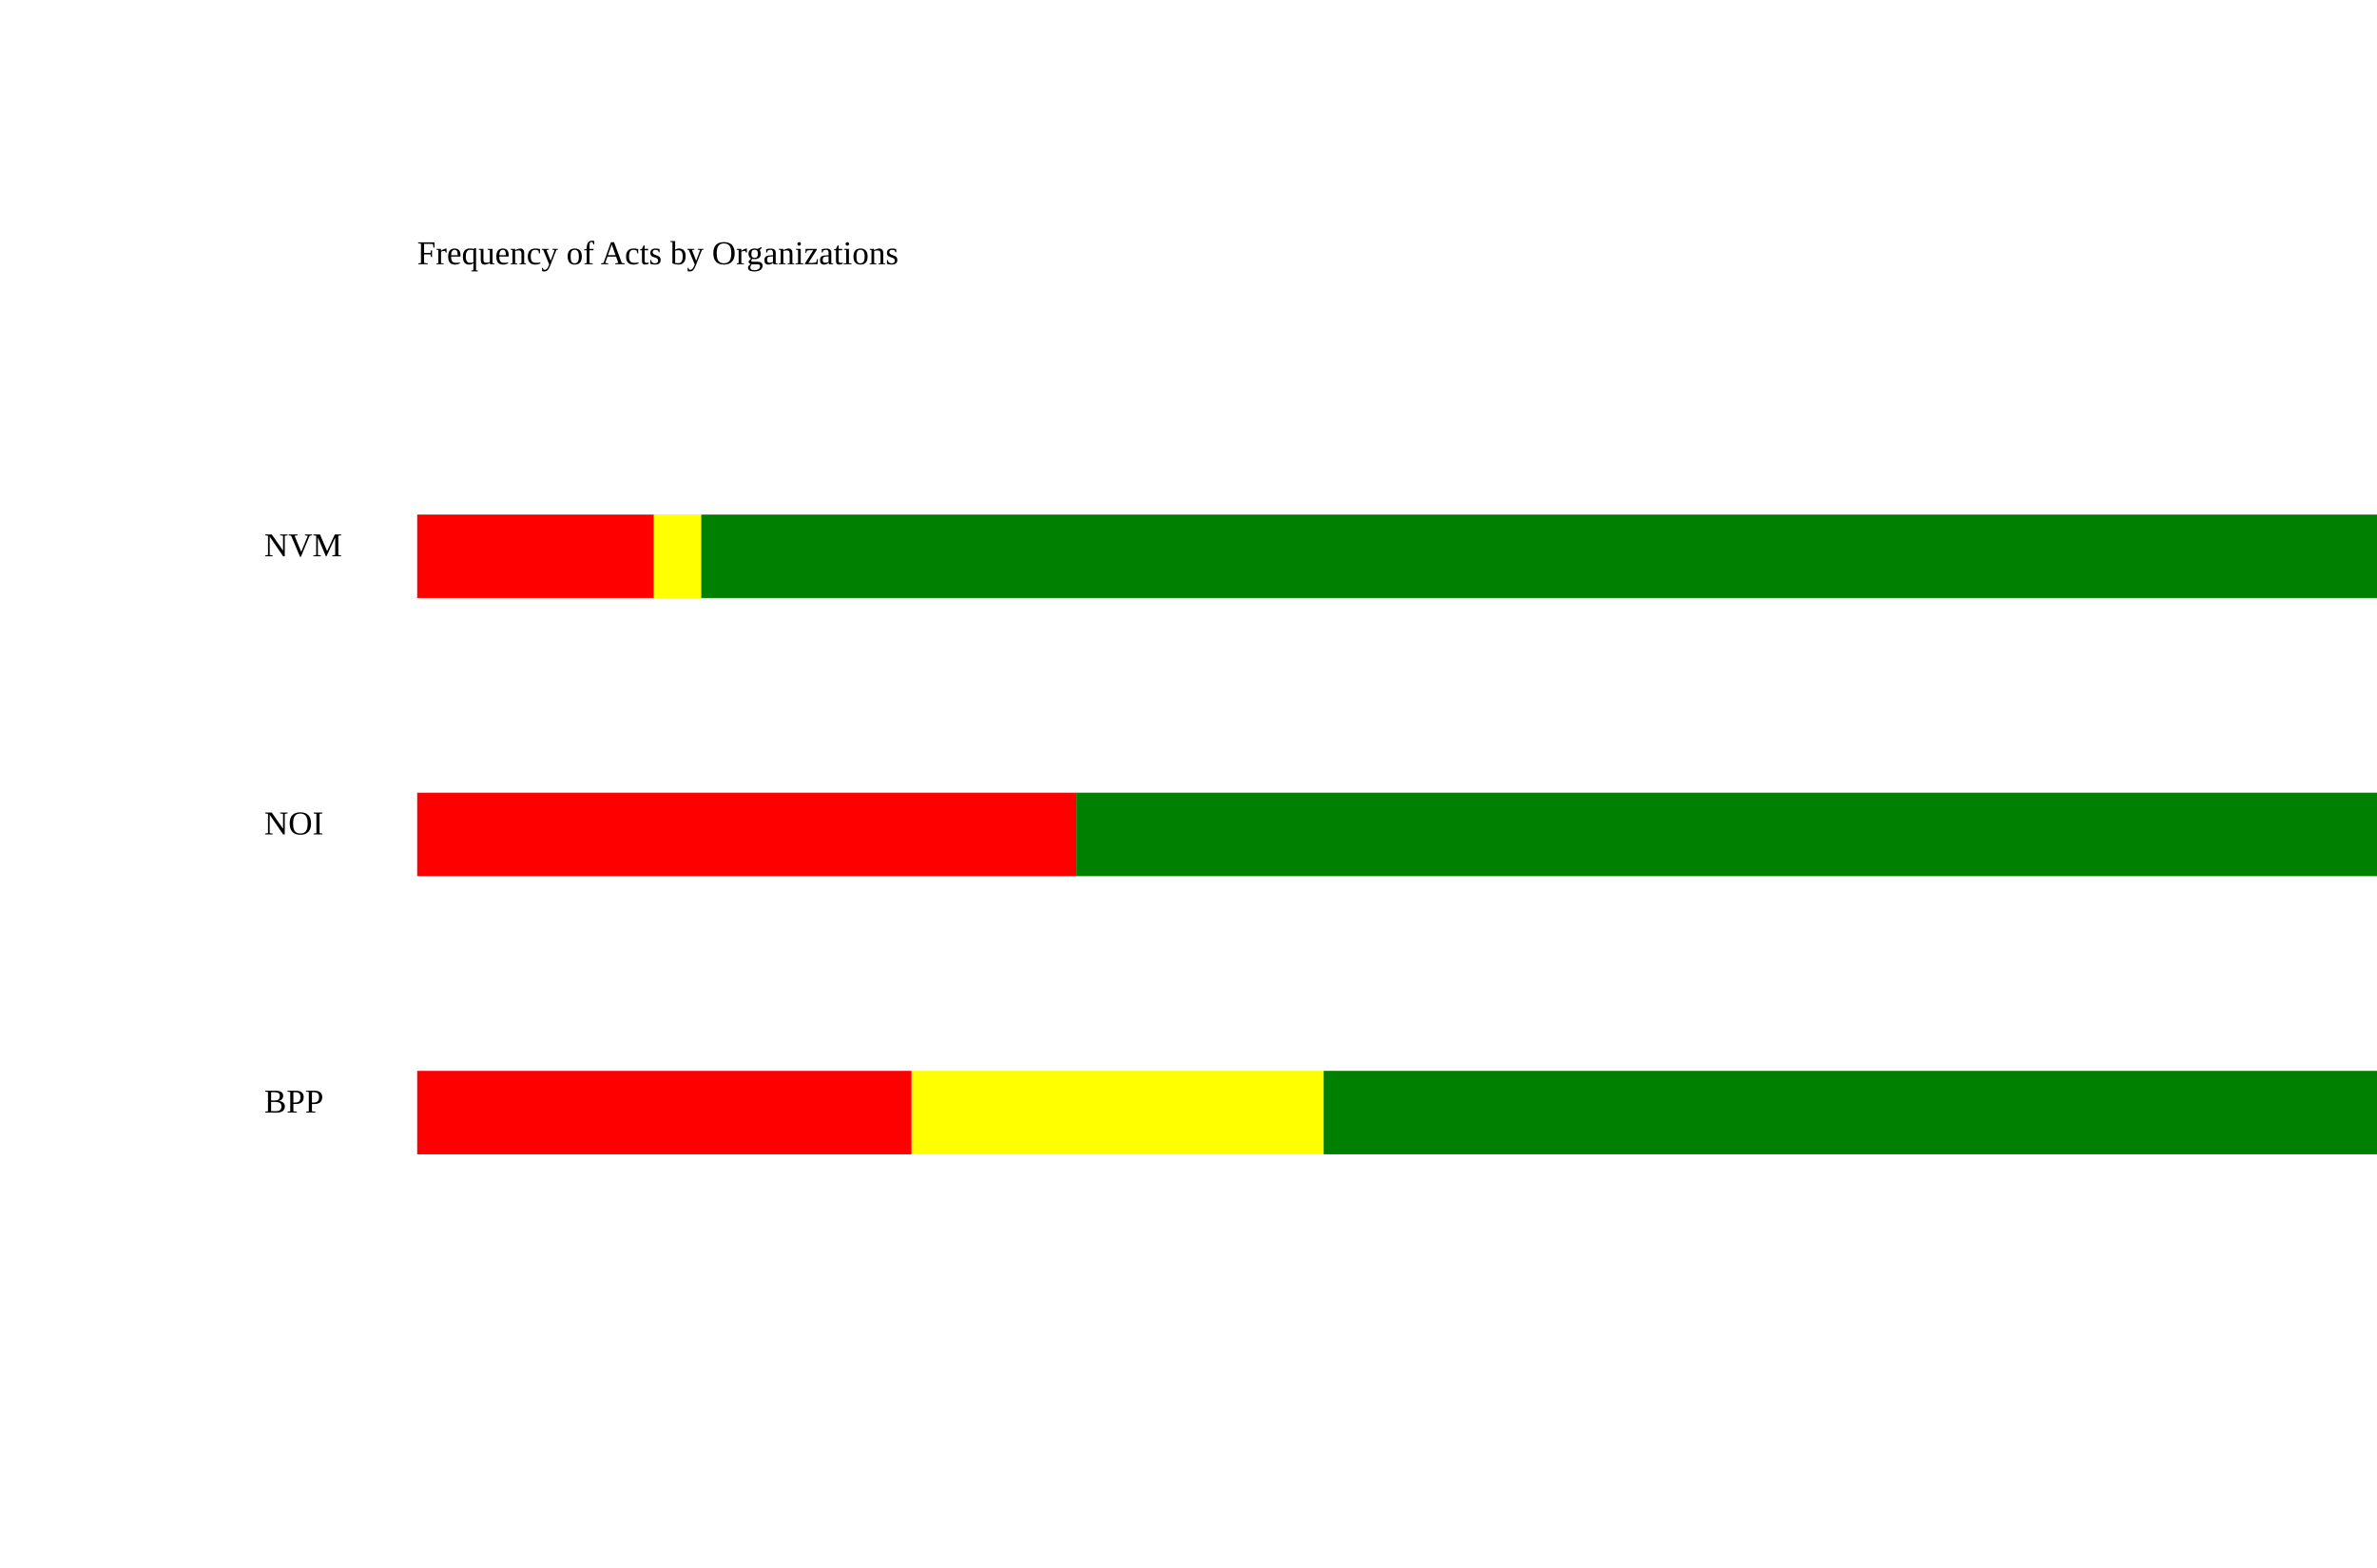
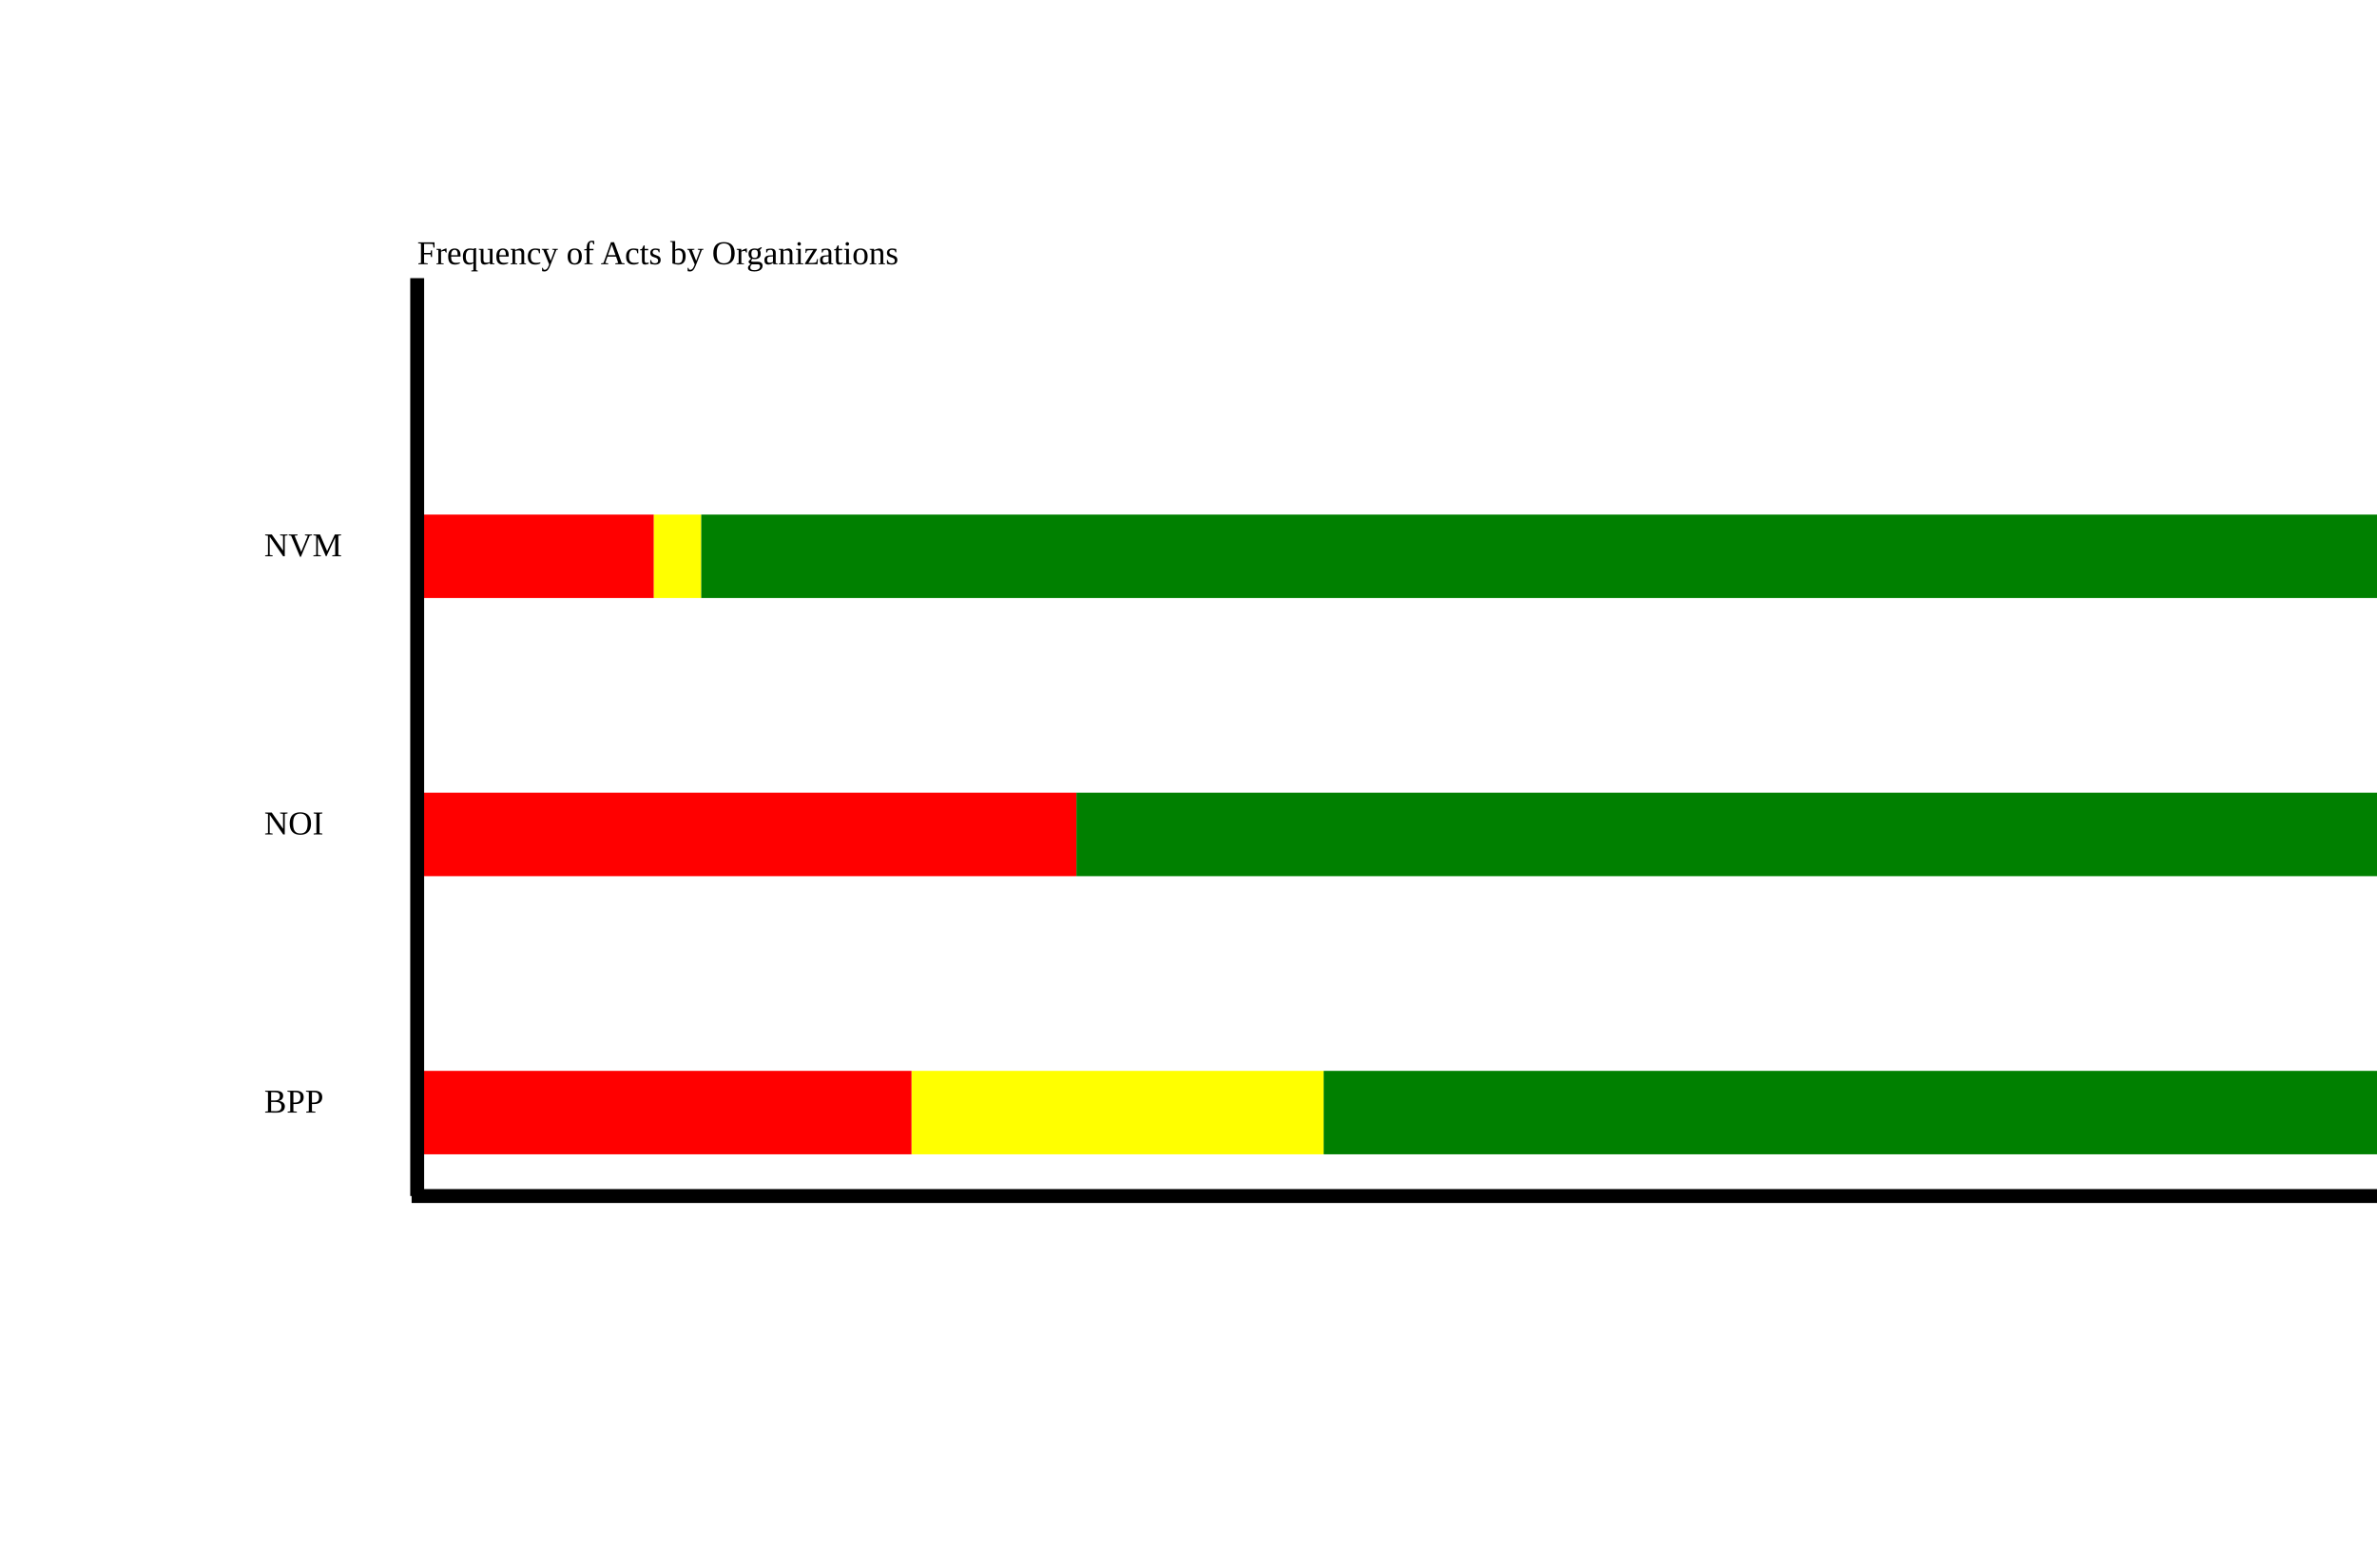
<svg xmlns="http://www.w3.org/2000/svg" viewbox="0 0 1100 550">
  <g transform="translate(150,100)">
    <g>
      <text x="0" y="-5" font-family="" font-size="" fill="">Frequency of Acts by Organizations</text>
      <text x="-55" y="100">NVM</text>
      <text x="-55" y="200">NOI</text>
      <text x="-55" y="300">BPP</text>
    </g>
    <g>
      <g>
        <line x1="0" y1="100" x2="85.106" y2="100" stroke-width="30" stroke="red" />
        <line x1="85.106" y1="100" x2="102.128" y2="100" stroke-width="30" stroke="yellow" />
        <line x1="102.128" y1="100" x2="800" y2="100" stroke-width="30" stroke="green" />
        <line x1="0" y1="200" x2="237.037" y2="200" stroke-width="30" stroke="red" />
        <line x1="237.037" y1="200" x2="237.037" y2="200" stroke-width="30" stroke="yellow" />
        <line x1="237.037" y1="200" x2="800" y2="200" stroke-width="30" stroke="green" />
        <line x1="0" y1="300" x2="177.778" y2="300" stroke-width="30" stroke="red" />
        <line x1="177.778" y1="300" x2="325.926" y2="300" stroke-width="30" stroke="yellow" />
        <line x1="325.926" y1="300" x2="800" y2="300" stroke-width="30" stroke="green" />
        <line x1="0" y1="500" x2="50" y2="500" stroke-width="30" stroke="red" />
        <text x="0" y="550">Active Resistance</text>
        <line x1="150" y1="500" x2="200" y2="500" stroke-width="30" stroke="yellow" />
        <text x="150" y="550">Self Defense</text>
        <line x1="300" y1="500" x2="350" y2="500" stroke-width="30" stroke="green" />
        <text x="300" y="550">Nonviolence</text>
+         <line x1="0" y1="0" x2="0" y2="330" stroke-width="5" stroke="black" />
+         <line x1="-2" y1="330" x2="800" y2="330" stroke-width="5" stroke="black" />
      </g>
    </g>
  </g>
</svg>
